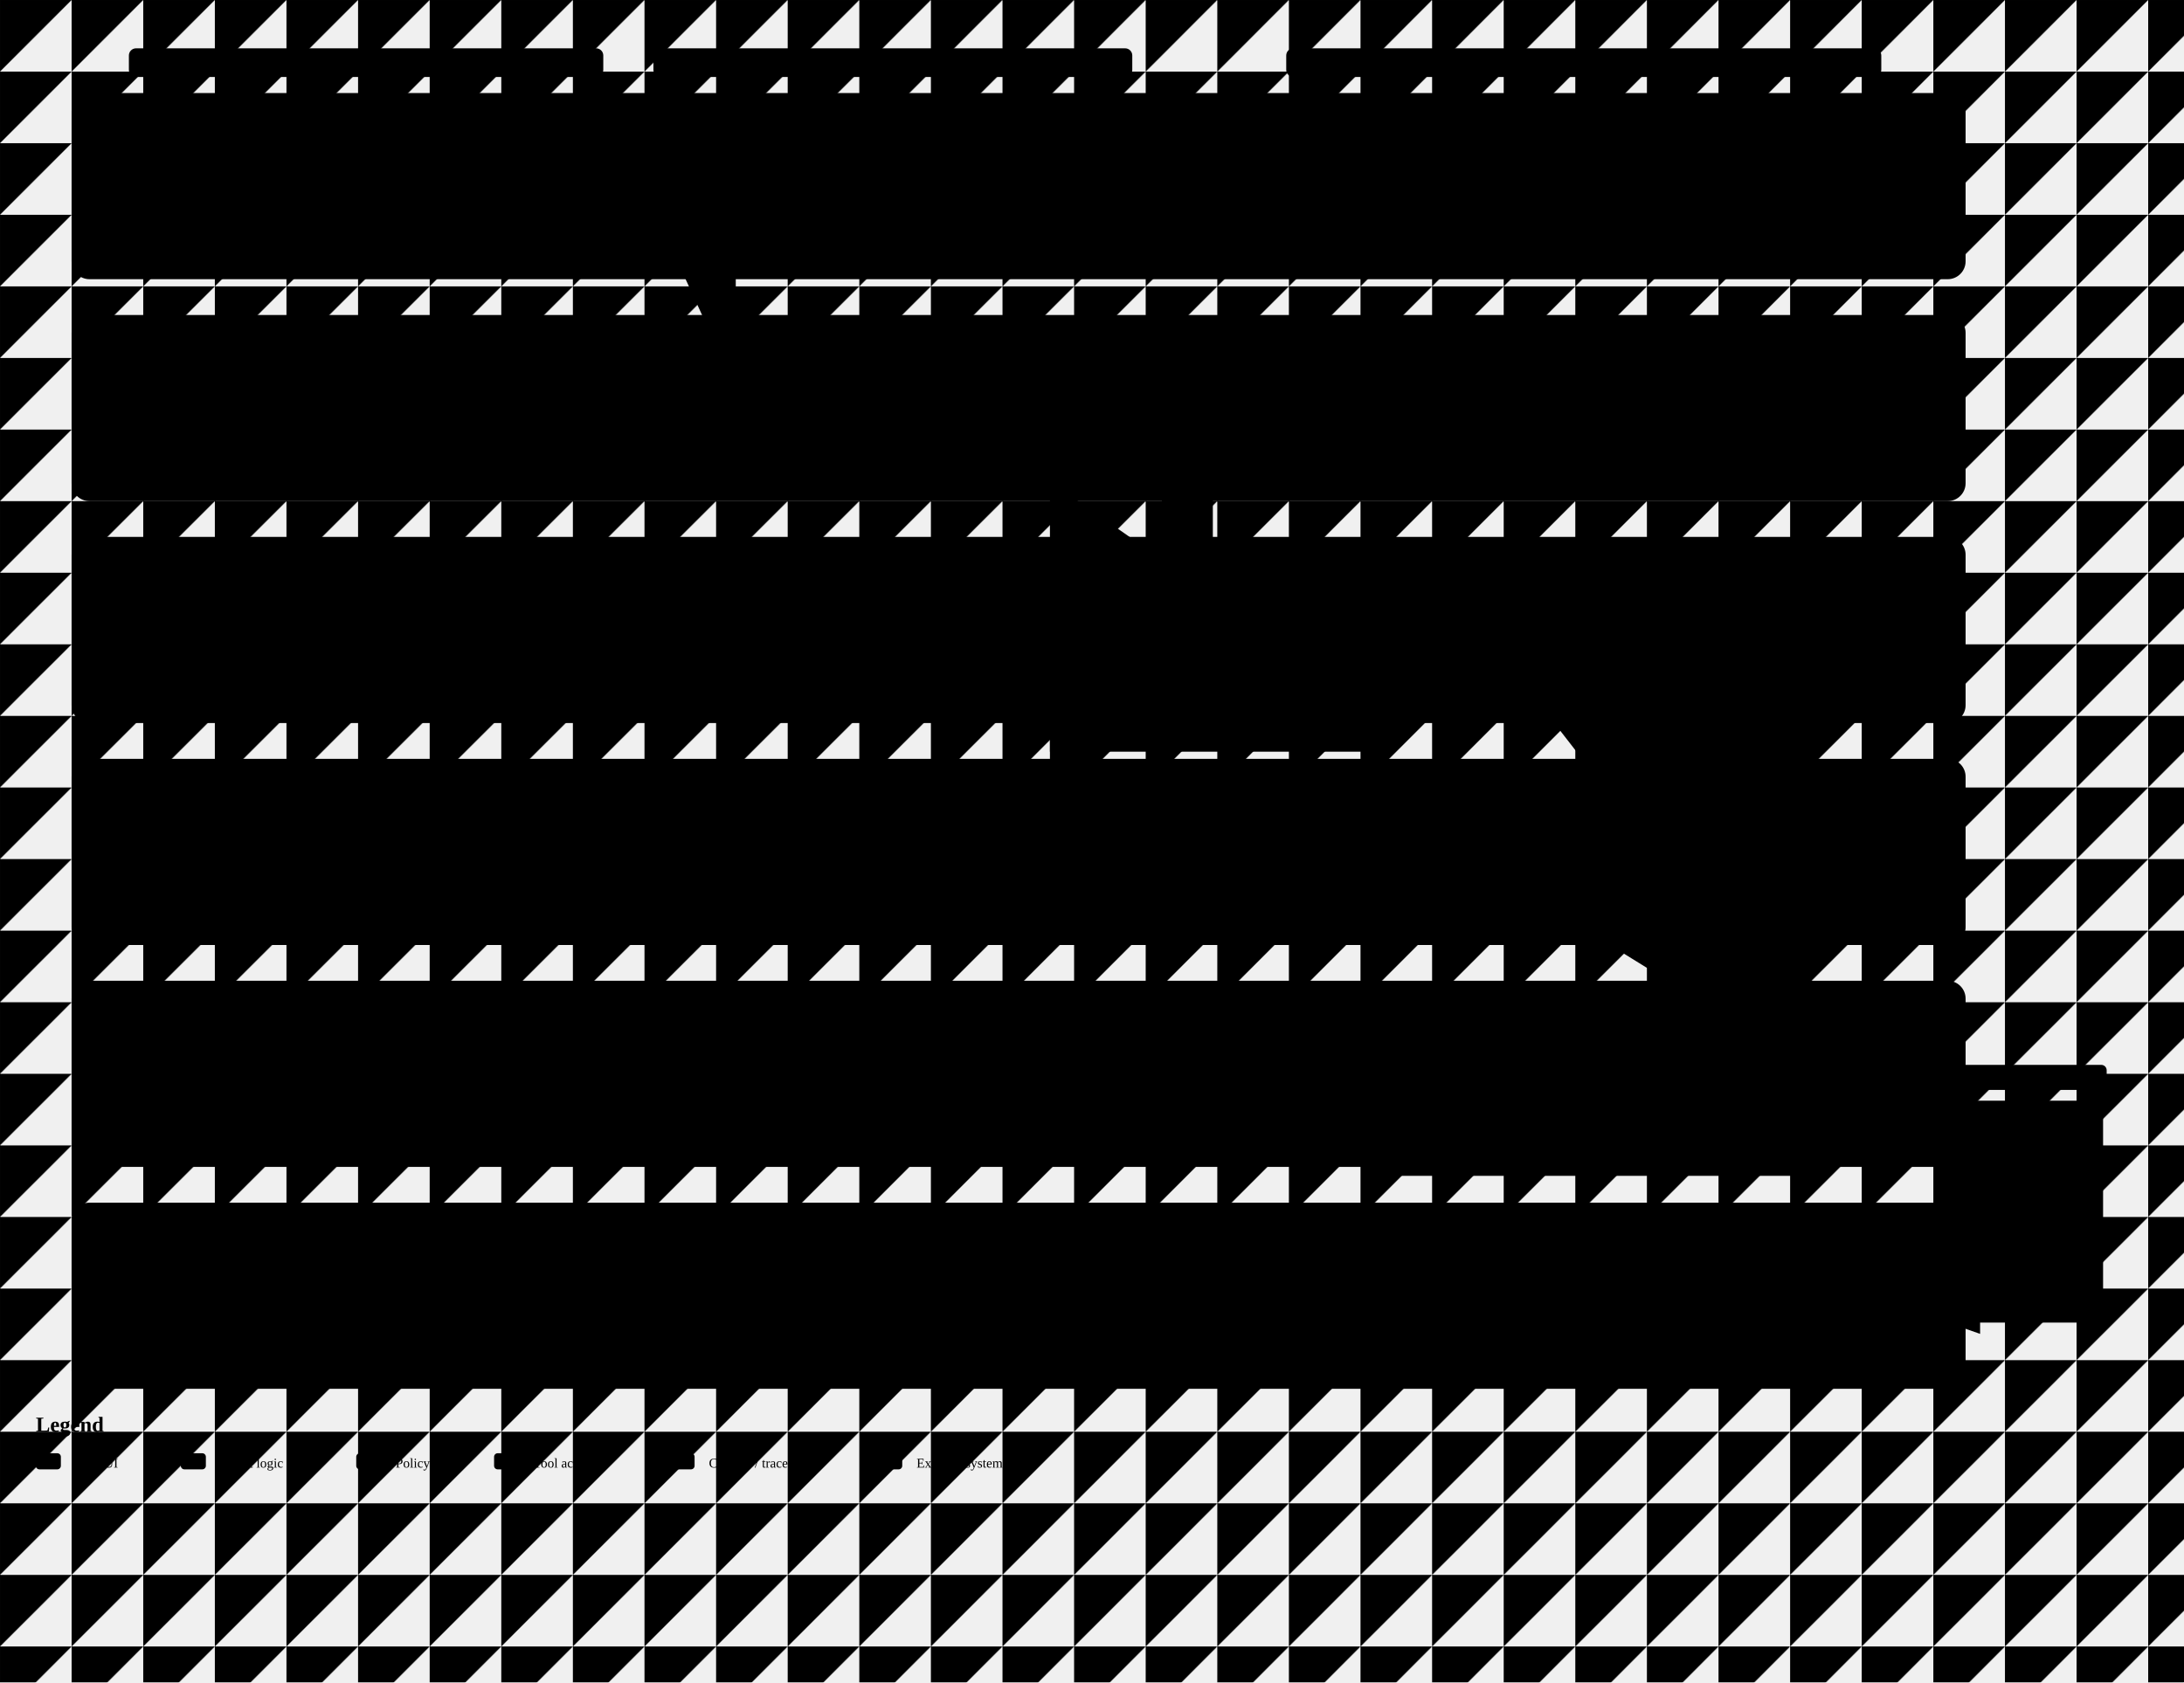
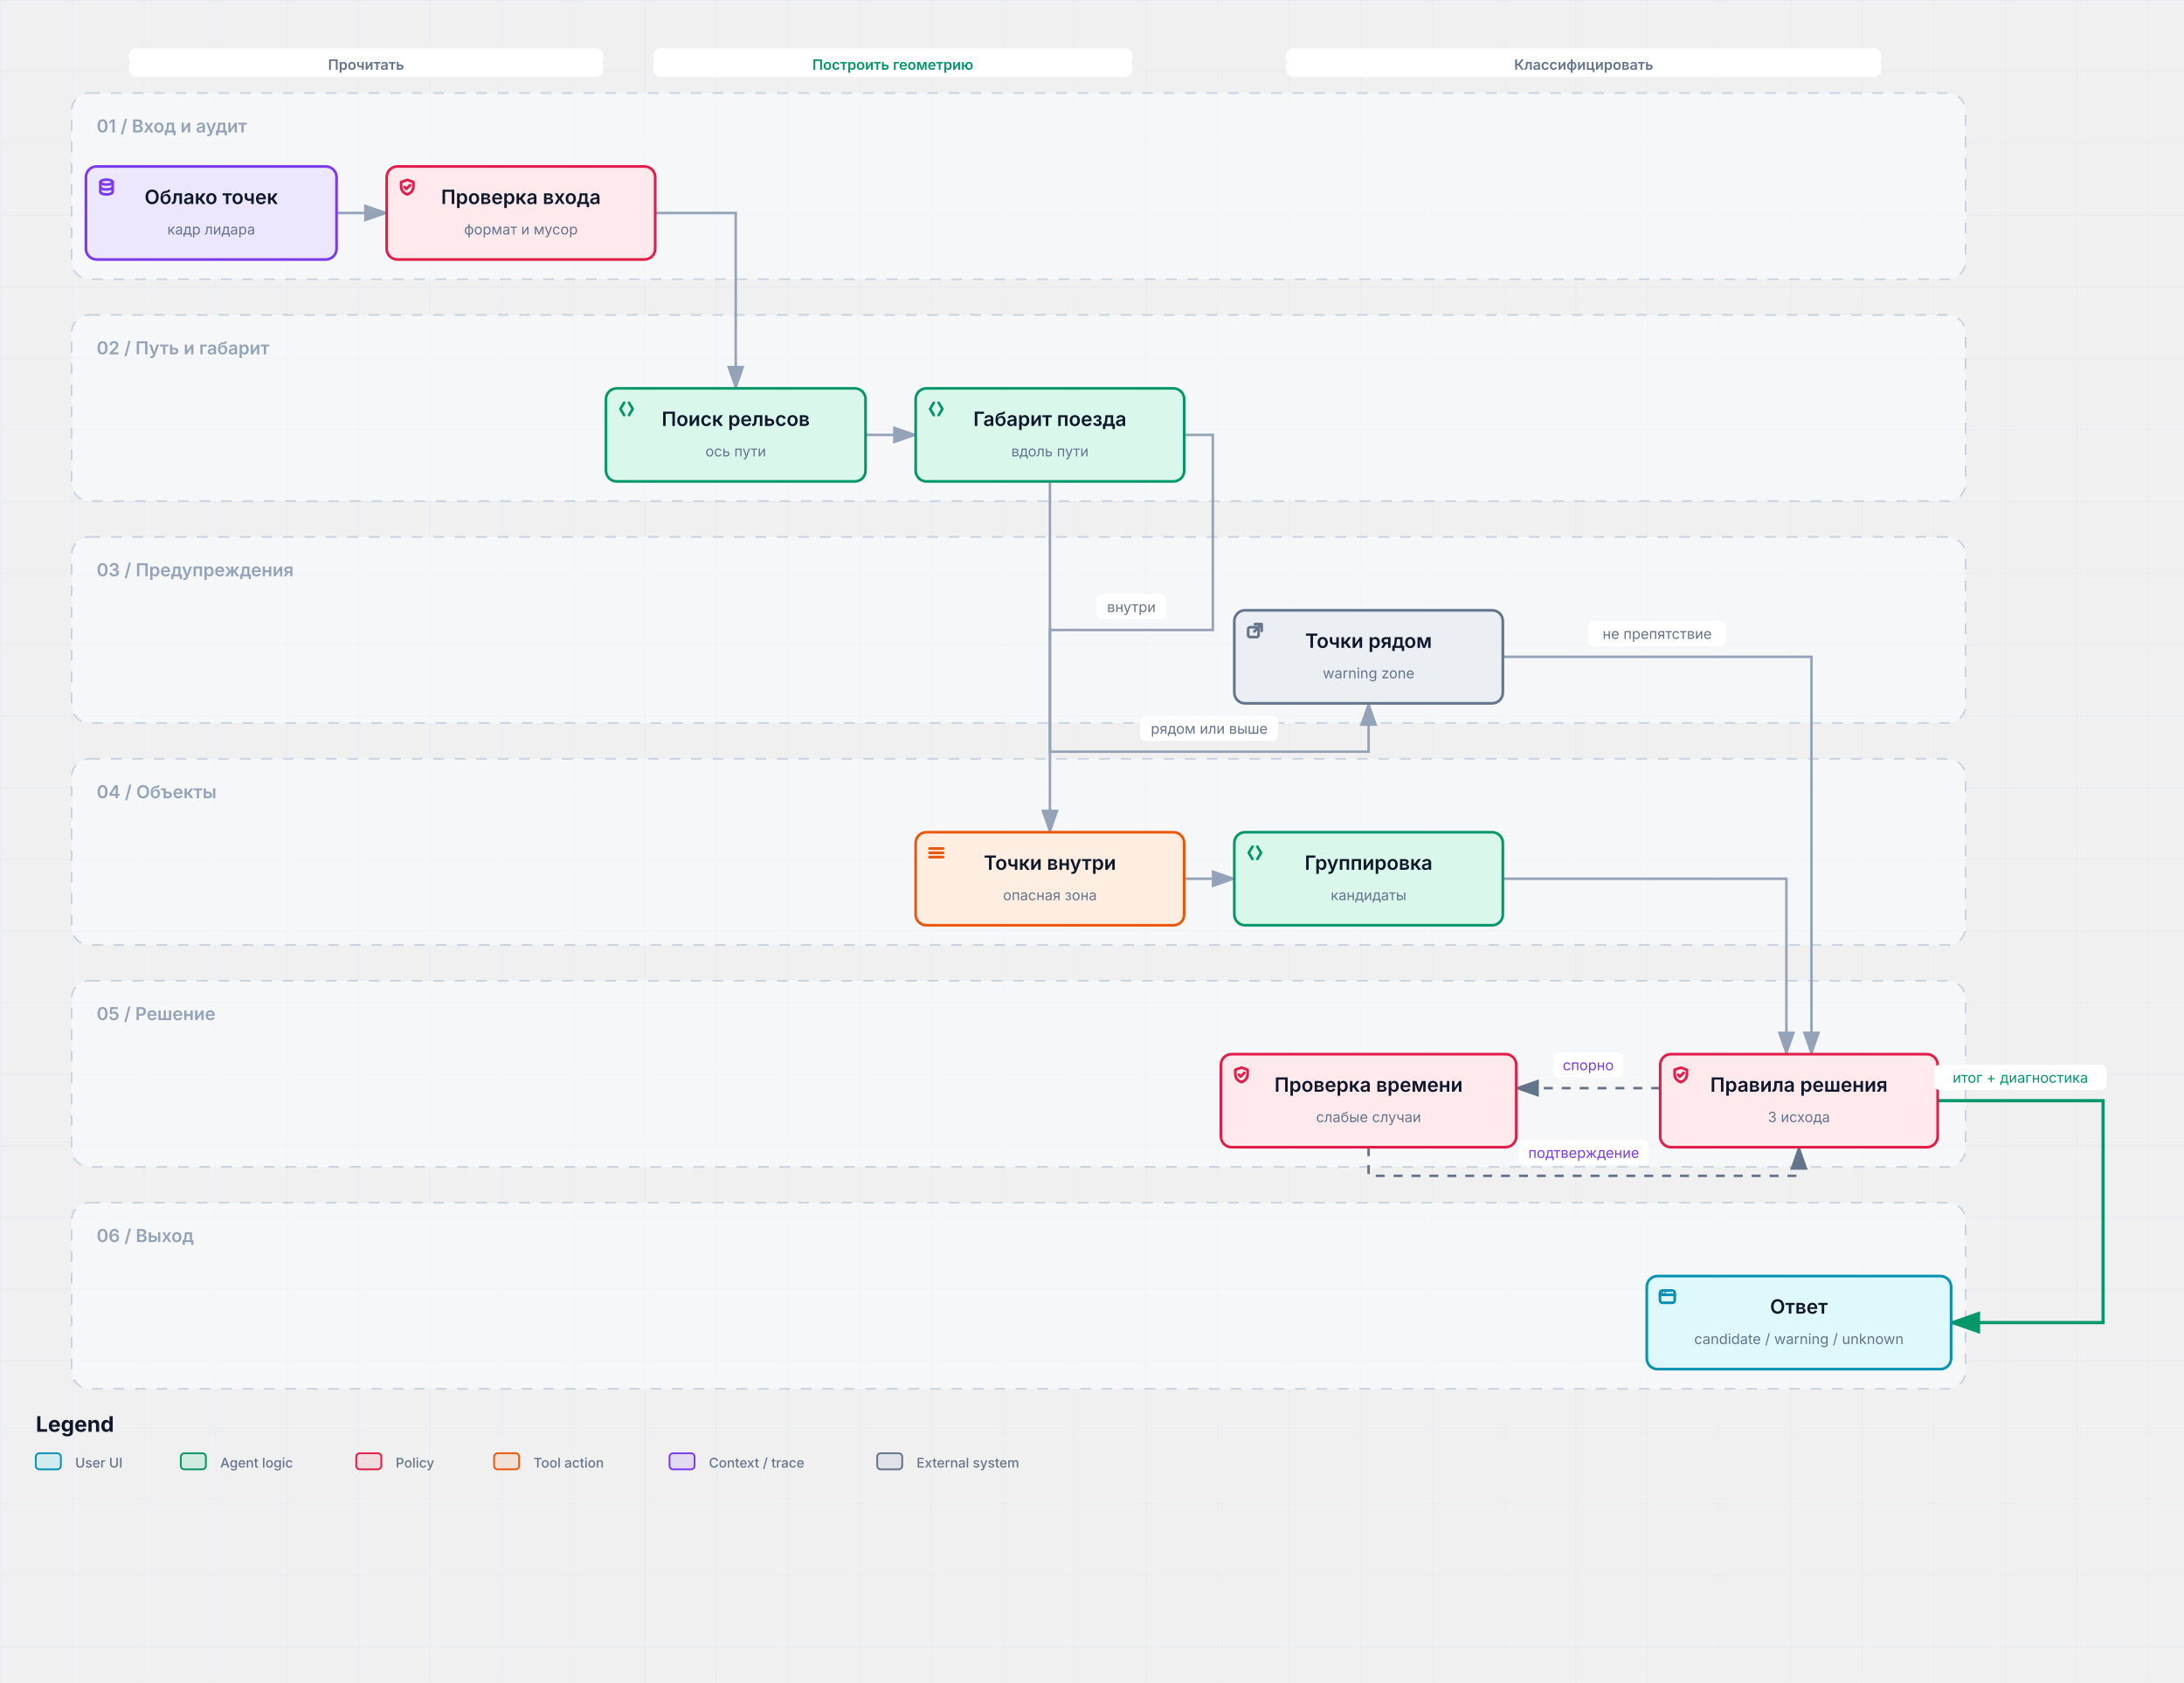
<svg xmlns="http://www.w3.org/2000/svg" viewBox="0 0 1220 940" role="img" lang="en" aria-labelledby="archify-diagram-title archify-diagram-description" data-preset="classic" data-quality-profile="showcase">
+   <style>
+           svg { background: #f8fafc; font-family: ui-sans-serif, system-ui, -apple-system, BlinkMacSystemFont, "Segoe UI", sans-serif; }
+           .c-grid { stroke: #e2e8f0; fill: none; }
+           .c-lane { fill: rgba(248, 250, 252, 0.65); stroke: #cbd5e1; stroke-dasharray: 6,6; }
+           .c-mask { fill: #ffffff; stroke: none; }
+           .c-frontend { fill: rgba(34, 211, 238, 0.15); stroke: #0891b2; }
+           .c-backend { fill: rgba(52, 211, 153, 0.18); stroke: #059669; }
+           .c-database { fill: rgba(167, 139, 250, 0.2); stroke: #7c3aed; }
+           .c-cloud { fill: rgba(251, 191, 36, 0.18); stroke: #d97706; }
+           .c-security { fill: rgba(251, 113, 133, 0.15); stroke: #e11d48; }
+           .c-messagebus { fill: rgba(251, 146, 60, 0.15); stroke: #ea580c; }
+           .c-external { fill: rgba(148, 163, 184, 0.18); stroke: #64748b; }
+           .t-primary { fill: #0f172a; }
+           .t-muted { fill: #64748b; }
+           .t-dim { fill: #94a3b8; }
+           .t-frontend { fill: #0891b2; }
+           .t-backend { fill: #059669; }
+           .t-database { fill: #7c3aed; }
+           .t-cloud { fill: #d97706; }
+           .t-security { fill: #e11d48; }
+           .t-messagebus { fill: #ea580c; }
+           .t-external { fill: #64748b; }
+           .a-default { stroke: #94a3b8; fill: none; }
+           .a-emphasis { stroke: #059669; fill: none; }
+           .a-security { stroke: #e11d48; fill: none; stroke-dasharray: 5,5; }
+           .a-dashed { stroke: #64748b; fill: none; stroke-dasharray: 5,5; }
+           .m-default { fill: #94a3b8; }
+           .m-emphasis { fill: #059669; }
+           .m-security { fill: #e11d48; }
+           .m-dashed { fill: #64748b; }
+           .semantic-sigil { fill: none; stroke: currentColor; stroke-width: 1.5; stroke-linecap: round; stroke-linejoin: round; }
+           .semantic-sigil &gt; * { vector-effect: non-scaling-stroke; }
+           .semantic-sigil .sigil-fill { fill: currentColor; stroke: none; }
+           .s-frontend { color: #0891b2; }
+           .s-backend { color: #059669; }
+           .s-database { color: #7c3aed; }
+           .s-cloud { color: #d97706; }
+           .s-security { color: #e11d48; }
+           .s-messagebus { color: #ea580c; }
+           .s-external { color: #64748b; }
+         </style>
  <defs>
    <marker id="arrowhead" markerWidth="10" markerHeight="7" refX="9" refY="3.5" orient="auto">
      <polygon points="0 0, 10 3.5, 0 7" class="m-default" />
    </marker>
    <marker id="arrowhead-emphasis" markerWidth="10" markerHeight="7" refX="9" refY="3.5" orient="auto">
      <polygon points="0 0, 10 3.5, 0 7" class="m-emphasis" />
    </marker>
    <marker id="arrowhead-security" markerWidth="10" markerHeight="7" refX="9" refY="3.5" orient="auto">
      <polygon points="0 0, 10 3.5, 0 7" class="m-security" />
    </marker>
    <marker id="arrowhead-dashed" markerWidth="10" markerHeight="7" refX="9" refY="3.5" orient="auto">
      <polygon points="0 0, 10 3.5, 0 7" class="m-dashed" />
    </marker>
    <pattern id="grid" width="40" height="40" patternUnits="userSpaceOnUse">
      <path d="M 40 0 L 0 0 0 40" class="c-grid" stroke-width="0.5" />
    </pattern>
  </defs>
  <rect width="100%" height="100%" fill="url(#grid)" />
  <rect data-graph-role="structural-frame" data-composition-frame-kind="lane" data-composition-frame-id="lane-0" x="40" y="52" width="1058" height="104" rx="10" class="c-lane" stroke-width="1" />
  <text x="54" y="74" class="t-dim" font-size="10" font-weight="600">01 / Вход и аудит</text>
  <rect data-graph-role="structural-frame" data-composition-frame-kind="lane" data-composition-frame-id="lane-1" x="40" y="176" width="1058" height="104" rx="10" class="c-lane" stroke-width="1" />
  <text x="54" y="198" class="t-dim" font-size="10" font-weight="600">02 / Путь и габарит</text>
  <rect data-graph-role="structural-frame" data-composition-frame-kind="lane" data-composition-frame-id="lane-2" x="40" y="300" width="1058" height="104" rx="10" class="c-lane" stroke-width="1" />
  <text x="54" y="322" class="t-dim" font-size="10" font-weight="600">03 / Предупреждения</text>
  <rect data-graph-role="structural-frame" data-composition-frame-kind="lane" data-composition-frame-id="lane-3" x="40" y="424" width="1058" height="104" rx="10" class="c-lane" stroke-width="1" />
  <text x="54" y="446" class="t-dim" font-size="10" font-weight="600">04 / Объекты</text>
  <rect data-graph-role="structural-frame" data-composition-frame-kind="lane" data-composition-frame-id="lane-4" x="40" y="548" width="1058" height="104" rx="10" class="c-lane" stroke-width="1" />
  <text x="54" y="570" class="t-dim" font-size="10" font-weight="600">05 / Решение</text>
  <rect data-graph-role="structural-frame" data-composition-frame-kind="lane" data-composition-frame-id="lane-5" x="40" y="672" width="1058" height="104" rx="10" class="c-lane" stroke-width="1" />
  <text x="54" y="694" class="t-dim" font-size="10" font-weight="600">06 / Выход</text>
  <line x1="72" y1="35" x2="337" y2="35" class="a-default" stroke-width="1.1" />
  <rect x="72" y="27" width="265" height="16" rx="4" class="c-mask" />
  <text x="204.5" y="39" class="t-muted" font-size="8" font-weight="600" text-anchor="middle">Прочитать</text>
  <line x1="365" y1="35" x2="632.5" y2="35" class="a-emphasis" stroke-width="1.1" />
  <rect x="365" y="27" width="267.5" height="16" rx="4" class="c-mask" />
  <text x="498.75" y="39" class="t-backend" font-size="8" font-weight="600" text-anchor="middle">Построить геометрию</text>
  <line x1="718.5" y1="35" x2="1050.9" y2="35" class="a-default" stroke-width="1.1" />
  <rect x="718.5" y="27" width="332.4" height="16" rx="4" class="c-mask" />
  <text x="884.7" y="39" class="t-muted" font-size="8" font-weight="600" text-anchor="middle">Классифицировать</text>
  <path data-edge-from="audit" data-edge-to="rails" data-edge-key="0" data-composition-points="366,119;411,119;411,217" d="M 366 119 L 411 119 L 411 217" class="a-default" stroke-width="1.4" marker-end="url(#arrowhead)" />
  <path data-edge-from="cloud" data-edge-to="audit" data-edge-key="1" data-composition-points="188,119;216,119" d="M 188 119 L 216 119" class="a-default" stroke-width="1.4" marker-end="url(#arrowhead)" />
  <path data-edge-from="envelope" data-edge-to="inside" data-edge-label="внутри" data-edge-key="2" data-composition-points="661.5,243;677.5,243;677.5,352;586.5,352;586.5,465" d="M 661.5 243 L 677.5 243 L 677.5 352 L 586.5 352 L 586.5 465" class="a-default" stroke-width="1.4" marker-end="url(#arrowhead)" />
  <path data-edge-from="envelope" data-edge-to="nearby" data-edge-label="рядом или выше" data-edge-key="3" data-composition-points="586.5,269;586.5,420;764.5,420;764.5,393" d="M 586.5 269 L 586.5 420 L 764.5 420 L 764.5 393" class="a-default" stroke-width="1.4" marker-end="url(#arrowhead)" />
  <path data-edge-from="group" data-edge-to="rules" data-edge-key="4" data-composition-points="839.5,491;997.9,491;997.9,589" d="M 839.5 491 L 997.9 491 L 997.9 589" class="a-default" stroke-width="1.4" marker-end="url(#arrowhead)" />
  <path data-edge-from="inside" data-edge-to="group" data-edge-key="5" data-composition-points="661.5,491;689.5,491" d="M 661.5 491 L 689.5 491" class="a-default" stroke-width="1.4" marker-end="url(#arrowhead)" />
  <path data-edge-from="nearby" data-edge-to="rules" data-edge-label="не препятствие" data-edge-key="6" data-composition-points="839.5,367;1011.9,367;1011.9,589" d="M 839.5 367 L 1011.9 367 L 1011.9 589" class="a-default" stroke-width="1.4" marker-end="url(#arrowhead)" />
  <path data-edge-from="rails" data-edge-to="envelope" data-edge-key="7" data-composition-points="483.5,243;511.5,243" d="M 483.5 243 L 511.5 243" class="a-default" stroke-width="1.4" marker-end="url(#arrowhead)" />
  <path data-edge-from="rules" data-edge-to="answer" data-edge-label="итог + диагностика" data-edge-key="8" data-composition-points="1082.4,615;1174.801,615;1174.801,739;1089.9,739" d="M 1082.4 615 L 1174.801 615 L 1174.801 739 L 1089.9 739" class="a-emphasis" stroke-width="1.8" marker-end="url(#arrowhead-emphasis)" />
  <path data-edge-from="rules" data-edge-to="time_check" data-edge-label="спорно" data-edge-key="9" data-composition-points="927.4,608;847,608" d="M 927.4 608 L 847 608" class="a-dashed" stroke-width="1.4" marker-end="url(#arrowhead-dashed)" />
  <path data-edge-from="time_check" data-edge-to="rules" data-edge-label="подтверждение" data-edge-key="10" data-composition-points="764.5,641;764.5,657;1004.9,657;1004.9,641" d="M 764.5 641 L 764.5 657 L 1004.9 657 L 1004.9 641" class="a-dashed" stroke-width="1.4" marker-end="url(#arrowhead-dashed)" />
  <g id="node-cloud" data-node-id="cloud" data-node-label="Облако точек" tabindex="0" role="button" aria-label="Focus Облако точек, кадр лидара, Вход и аудит › Прочитать" aria-pressed="false" data-node-kind="database" data-node-sublabel="кадр лидара" data-node-context="Вход и аудит › Прочитать">
    <rect x="48" y="93" width="140" height="52" rx="6" class="c-mask" />
    <rect x="48" y="93" width="140" height="52" rx="6" class="c-database" stroke-width="1.5" />
    <g aria-hidden="true" data-semantic-sigil="database" class="semantic-sigil s-database" transform="translate(54 99) scale(0.6875)">
      <ellipse cx="8" cy="4" rx="5" ry="2" />
      <path d="M3 4v8c0 1.1 2.2 2 5 2s5-.9 5-2V4M3 8c0 1.1 2.2 2 5 2s5-.9 5-2" />
    </g>
    <text data-node-label="" data-detail-anchor="" x="118" y="114" class="t-primary" font-size="11" font-weight="600" text-anchor="middle">Облако точек</text>
    <text data-detail="context" x="118" y="131" class="t-muted" font-size="8" text-anchor="middle">кадр лидара</text>
  </g>
  <g id="node-audit" data-node-id="audit" data-node-label="Проверка входа" tabindex="0" role="button" aria-label="Focus Проверка входа, формат и мусор, Вход и аудит › Прочитать" aria-pressed="false" data-node-kind="security" data-node-sublabel="формат и мусор" data-node-context="Вход и аудит › Прочитать">
    <rect x="216" y="93" width="150" height="52" rx="6" class="c-mask" />
    <rect x="216" y="93" width="150" height="52" rx="6" class="c-security" stroke-width="1.5" />
    <g aria-hidden="true" data-semantic-sigil="security" class="semantic-sigil s-security" transform="translate(222 99) scale(0.6875)">
      <path d="M8 2.2 13 4v3.5c0 3.1-1.8 5.4-5 6.5-3.2-1.1-5-3.4-5-6.5V4Z" />
      <path d="m5.8 8 1.5 1.5 3-3" />
    </g>
    <text data-node-label="" data-detail-anchor="" x="291" y="114" class="t-primary" font-size="11" font-weight="600" text-anchor="middle">Проверка входа</text>
    <text data-detail="context" x="291" y="131" class="t-muted" font-size="8" text-anchor="middle">формат и мусор</text>
  </g>
  <g id="node-rails" data-node-id="rails" data-node-label="Поиск рельсов" tabindex="0" role="button" aria-label="Focus Поиск рельсов, ось пути, Путь и габарит › Построить геометрию" aria-pressed="false" data-node-kind="backend" data-node-sublabel="ось пути" data-node-context="Путь и габарит › Построить геометрию">
    <rect x="338.5" y="217" width="145" height="52" rx="6" class="c-mask" />
    <rect x="338.5" y="217" width="145" height="52" rx="6" class="c-backend" stroke-width="1.5" />
    <g aria-hidden="true" data-semantic-sigil="backend" class="semantic-sigil s-backend" transform="translate(344.5 223) scale(0.6875)">
      <path d="M6 3 3 8l3 5M10 3l3 5-3 5" />
    </g>
    <text data-node-label="" data-detail-anchor="" x="411" y="238" class="t-primary" font-size="11" font-weight="600" text-anchor="middle">Поиск рельсов</text>
    <text data-detail="context" x="411" y="255" class="t-muted" font-size="8" text-anchor="middle">ось пути</text>
  </g>
  <g id="node-envelope" data-node-id="envelope" data-node-label="Габарит поезда" tabindex="0" role="button" aria-label="Focus Габарит поезда, вдоль пути, Путь и габарит › Построить геометрию" aria-pressed="false" data-node-kind="backend" data-node-sublabel="вдоль пути" data-node-context="Путь и габарит › Построить геометрию">
    <rect x="511.5" y="217" width="150" height="52" rx="6" class="c-mask" />
    <rect x="511.5" y="217" width="150" height="52" rx="6" class="c-backend" stroke-width="1.5" />
    <g aria-hidden="true" data-semantic-sigil="backend" class="semantic-sigil s-backend" transform="translate(517.5 223) scale(0.6875)">
      <path d="M6 3 3 8l3 5M10 3l3 5-3 5" />
    </g>
    <text data-node-label="" data-detail-anchor="" x="586.5" y="238" class="t-primary" font-size="11" font-weight="600" text-anchor="middle">Габарит поезда</text>
    <text data-detail="context" x="586.5" y="255" class="t-muted" font-size="8" text-anchor="middle">вдоль пути</text>
  </g>
  <g id="node-nearby" data-node-id="nearby" data-node-label="Точки рядом" tabindex="0" role="button" aria-label="Focus Точки рядом, warning zone, Предупреждения › Классифицировать" aria-pressed="false" data-node-kind="external" data-node-sublabel="warning zone" data-node-context="Предупреждения › Классифицировать">
    <rect x="689.5" y="341" width="150" height="52" rx="6" class="c-mask" />
    <rect x="689.5" y="341" width="150" height="52" rx="6" class="c-external" stroke-width="1.5" />
    <g aria-hidden="true" data-semantic-sigil="external" class="semantic-sigil s-external" transform="translate(695.5 347) scale(0.6875)">
      <rect x="2.5" y="5" width="8.5" height="8" rx="1.5" />
      <path d="M8 2.5h5.5V8M13.5 2.5 7.5 8.5" />
    </g>
    <text data-node-label="" data-detail-anchor="" x="764.5" y="362" class="t-primary" font-size="11" font-weight="600" text-anchor="middle">Точки рядом</text>
    <text data-detail="context" x="764.5" y="379" class="t-muted" font-size="8" text-anchor="middle">warning zone</text>
  </g>
  <g id="node-inside" data-node-id="inside" data-node-label="Точки внутри" tabindex="0" role="button" aria-label="Focus Точки внутри, опасная зона, Объекты › Построить геометрию" aria-pressed="false" data-node-kind="messagebus" data-node-sublabel="опасная зона" data-node-context="Объекты › Построить геометрию">
    <rect x="511.5" y="465" width="150" height="52" rx="6" class="c-mask" />
    <rect x="511.5" y="465" width="150" height="52" rx="6" class="c-messagebus" stroke-width="1.5" />
    <g aria-hidden="true" data-semantic-sigil="messagebus" class="semantic-sigil s-messagebus" transform="translate(517.5 471) scale(0.6875)">
      <path d="M2.5 4.5h11M2.5 8h11M2.5 11.5h11" />
      <circle cx="5" cy="4.5" r="1" class="sigil-fill" />
      <circle cx="10.5" cy="8" r="1" class="sigil-fill" />
      <circle cx="7" cy="11.5" r="1" class="sigil-fill" />
    </g>
    <text data-node-label="" data-detail-anchor="" x="586.5" y="486" class="t-primary" font-size="11" font-weight="600" text-anchor="middle">Точки внутри</text>
    <text data-detail="context" x="586.5" y="503" class="t-muted" font-size="8" text-anchor="middle">опасная зона</text>
  </g>
  <g id="node-group" data-node-id="group" data-node-label="Группировка" tabindex="0" role="button" aria-label="Focus Группировка, кандидаты, Объекты › Классифицировать" aria-pressed="false" data-node-kind="backend" data-node-sublabel="кандидаты" data-node-context="Объекты › Классифицировать">
    <rect x="689.5" y="465" width="150" height="52" rx="6" class="c-mask" />
    <rect x="689.5" y="465" width="150" height="52" rx="6" class="c-backend" stroke-width="1.5" />
    <g aria-hidden="true" data-semantic-sigil="backend" class="semantic-sigil s-backend" transform="translate(695.5 471) scale(0.6875)">
      <path d="M6 3 3 8l3 5M10 3l3 5-3 5" />
    </g>
    <text data-node-label="" data-detail-anchor="" x="764.5" y="486" class="t-primary" font-size="11" font-weight="600" text-anchor="middle">Группировка</text>
    <text data-detail="context" x="764.5" y="503" class="t-muted" font-size="8" text-anchor="middle">кандидаты</text>
  </g>
  <g id="node-time_check" data-node-id="time_check" data-node-label="Проверка времени" tabindex="0" role="button" aria-label="Focus Проверка времени, слабые случаи, Решение › Классифицировать" aria-pressed="false" data-node-kind="security" data-node-sublabel="слабые случаи" data-node-context="Решение › Классифицировать">
    <rect x="682" y="589" width="165" height="52" rx="6" class="c-mask" />
    <rect x="682" y="589" width="165" height="52" rx="6" class="c-security" stroke-width="1.5" />
    <g aria-hidden="true" data-semantic-sigil="security" class="semantic-sigil s-security" transform="translate(688 595) scale(0.6875)">
      <path d="M8 2.2 13 4v3.5c0 3.1-1.8 5.4-5 6.5-3.2-1.1-5-3.4-5-6.5V4Z" />
      <path d="m5.8 8 1.5 1.5 3-3" />
    </g>
    <text data-node-label="" data-detail-anchor="" x="764.5" y="610" class="t-primary" font-size="11" font-weight="600" text-anchor="middle">Проверка времени</text>
    <text data-detail="context" x="764.5" y="627" class="t-muted" font-size="8" text-anchor="middle">слабые случаи</text>
  </g>
  <g id="node-rules" data-node-id="rules" data-node-label="Правила решения" tabindex="0" role="button" aria-label="Focus Правила решения, 3 исхода, Решение › Классифицировать" aria-pressed="false" data-node-kind="security" data-node-sublabel="3 исхода" data-node-context="Решение › Классифицировать">
    <rect x="927.4" y="589" width="155" height="52" rx="6" class="c-mask" />
    <rect x="927.4" y="589" width="155" height="52" rx="6" class="c-security" stroke-width="1.5" />
    <g aria-hidden="true" data-semantic-sigil="security" class="semantic-sigil s-security" transform="translate(933.4 595) scale(0.6875)">
      <path d="M8 2.2 13 4v3.5c0 3.1-1.8 5.4-5 6.5-3.2-1.1-5-3.4-5-6.5V4Z" />
      <path d="m5.8 8 1.5 1.5 3-3" />
    </g>
    <text data-node-label="" data-detail-anchor="" x="1004.9" y="610" class="t-primary" font-size="11" font-weight="600" text-anchor="middle">Правила решения</text>
    <text data-detail="context" x="1004.9" y="627" class="t-muted" font-size="8" text-anchor="middle">3 исхода</text>
  </g>
  <g id="node-answer" data-node-id="answer" data-node-label="Ответ" tabindex="0" role="button" aria-label="Focus Ответ, candidate / warning / unknown, Выход › Классифицировать" aria-pressed="false" data-node-kind="frontend" data-node-sublabel="candidate / warning / unknown" data-node-context="Выход › Классифицировать">
    <rect x="919.9" y="713" width="170" height="52" rx="6" class="c-mask" />
    <rect x="919.9" y="713" width="170" height="52" rx="6" class="c-frontend" stroke-width="1.5" />
    <g aria-hidden="true" data-semantic-sigil="frontend" class="semantic-sigil s-frontend" transform="translate(925.9 719) scale(0.6875)">
      <rect x="2" y="3" width="12" height="10" rx="2" />
      <path d="M2 6.5h12" />
      <circle cx="4.1" cy="4.8" r=".7" class="sigil-fill" />
      <circle cx="6.3" cy="4.8" r=".7" class="sigil-fill" />
    </g>
    <text data-node-label="" data-detail-anchor="" x="1004.9" y="734" class="t-primary" font-size="11" font-weight="600" text-anchor="middle">Ответ</text>
    <text data-detail="context" x="1004.9" y="751" class="t-muted" font-size="8" text-anchor="middle">candidate / warning / unknown</text>
  </g>
  <g data-detail="context" data-edge-from="envelope" data-edge-to="inside" data-edge-label="внутри" data-edge-key="2">
    <rect x="612.6" y="332" width="38.8" height="14" rx="3" class="c-mask" />
    <text x="632" y="342" class="t-muted" font-size="8" text-anchor="middle">внутри</text>
  </g>
  <g data-detail="context" data-edge-from="envelope" data-edge-to="nearby" data-edge-label="рядом или выше" data-edge-key="3">
    <rect x="636.9" y="400" width="77.2" height="14" rx="3" class="c-mask" />
    <text x="675.5" y="410" class="t-muted" font-size="8" text-anchor="middle">рядом или выше</text>
  </g>
  <g data-detail="context" data-edge-from="nearby" data-edge-to="rules" data-edge-label="не препятствие" data-edge-key="6">
    <rect x="887.1" y="347" width="77.2" height="14" rx="3" class="c-mask" />
    <text x="925.7" y="357" class="t-muted" font-size="8" text-anchor="middle">не препятствие</text>
  </g>
  <g data-detail="context" data-edge-from="rules" data-edge-to="answer" data-edge-label="итог + диагностика" data-edge-key="8">
    <rect x="1080.4" y="595" width="96.4" height="14" rx="3" class="c-mask" />
    <text x="1128.601" y="605" class="t-backend" font-size="8" text-anchor="middle">итог + диагностика</text>
  </g>
  <g data-detail="context" data-edge-from="rules" data-edge-to="time_check" data-edge-label="спорно" data-edge-key="9">
    <rect x="867.8" y="588" width="38.8" height="14" rx="3" class="c-mask" />
    <text x="887.2" y="598" class="t-database" font-size="8" text-anchor="middle">спорно</text>
  </g>
  <g data-detail="context" data-edge-from="time_check" data-edge-to="rules" data-edge-label="подтверждение" data-edge-key="10">
    <rect x="848.5" y="637" width="72.4" height="14" rx="3" class="c-mask" />
    <text x="884.7" y="647" class="t-database" font-size="8" text-anchor="middle">подтверждение</text>
  </g>
  <g data-legend="" data-legend-bridge="">
    <text x="20" y="800" class="t-primary" font-size="12" font-weight="650">Legend</text>
    <g data-legend-semantic-kind="frontend" data-legend-kind="frontend" data-legend-label="User UI" data-legend-x="20" data-legend-baseline="820" data-legend-width="74">
      <rect x="20" y="812" width="14" height="9" rx="2" class="c-frontend" stroke-width="1" />
      <text x="42" y="820" class="t-muted" font-size="7.5" font-weight="500">User UI</text>
    </g>
    <g data-legend-semantic-kind="backend" data-legend-kind="backend" data-legend-label="Agent logic" data-legend-x="101" data-legend-baseline="820" data-legend-width="91">
      <rect x="101" y="812" width="14" height="9" rx="2" class="c-backend" stroke-width="1" />
      <text x="123" y="820" class="t-muted" font-size="7.5" font-weight="500">Agent logic</text>
    </g>
    <g data-legend-semantic-kind="security" data-legend-kind="security" data-legend-label="Policy" data-legend-x="199" data-legend-baseline="820" data-legend-width="70">
      <rect x="199" y="812" width="14" height="9" rx="2" class="c-security" stroke-width="1" />
      <text x="221" y="820" class="t-muted" font-size="7.5" font-weight="500">Policy</text>
    </g>
    <g data-legend-semantic-kind="messagebus" data-legend-kind="messagebus" data-legend-label="Tool action" data-legend-x="276" data-legend-baseline="820" data-legend-width="91">
      <rect x="276" y="812" width="14" height="9" rx="2" class="c-messagebus" stroke-width="1" />
      <text x="298" y="820" class="t-muted" font-size="7.5" font-weight="500">Tool action</text>
    </g>
    <g data-legend-semantic-kind="database" data-legend-kind="database" data-legend-label="Context / trace" data-legend-x="374" data-legend-baseline="820" data-legend-width="109">
      <rect x="374" y="812" width="14" height="9" rx="2" class="c-database" stroke-width="1" />
      <text x="396" y="820" class="t-muted" font-size="7.5" font-weight="500">Context / trace</text>
    </g>
    <g data-legend-semantic-kind="external" data-legend-kind="external" data-legend-label="External system" data-legend-x="490" data-legend-baseline="820" data-legend-width="109">
      <rect x="490" y="812" width="14" height="9" rx="2" class="c-external" stroke-width="1" />
      <text x="512" y="820" class="t-muted" font-size="7.5" font-weight="500">External system</text>
    </g>
  </g>
</svg>
